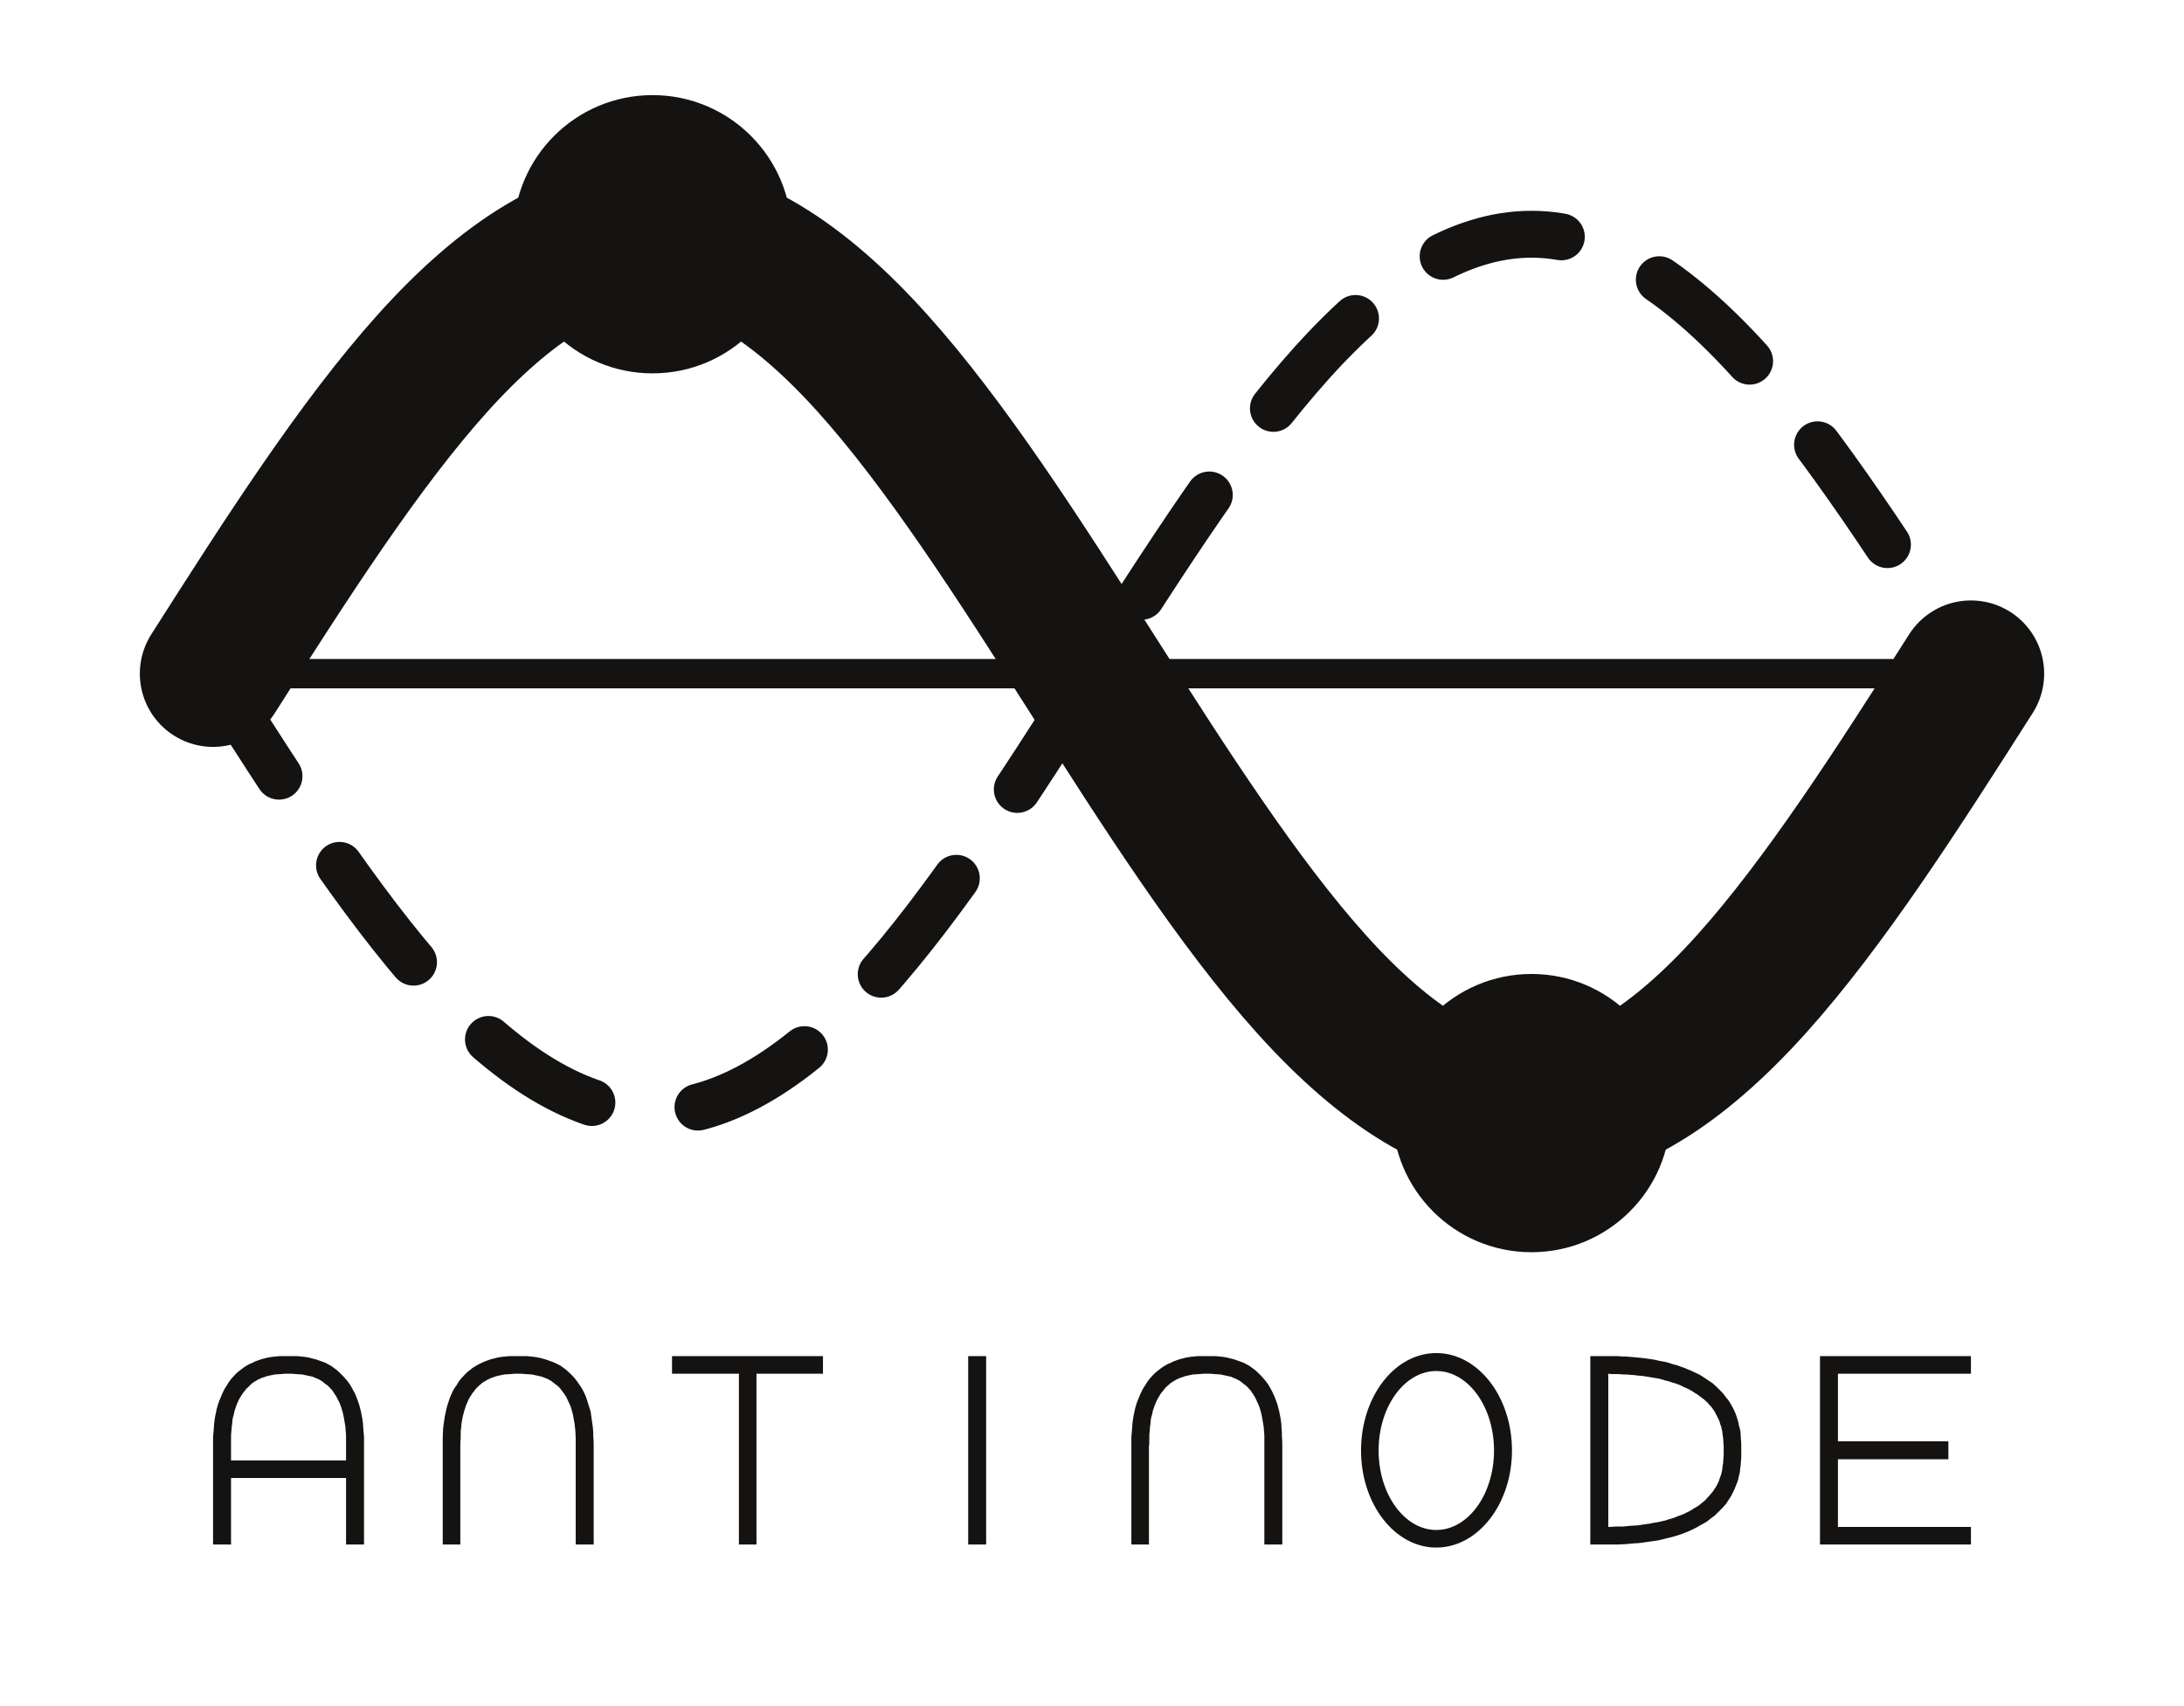
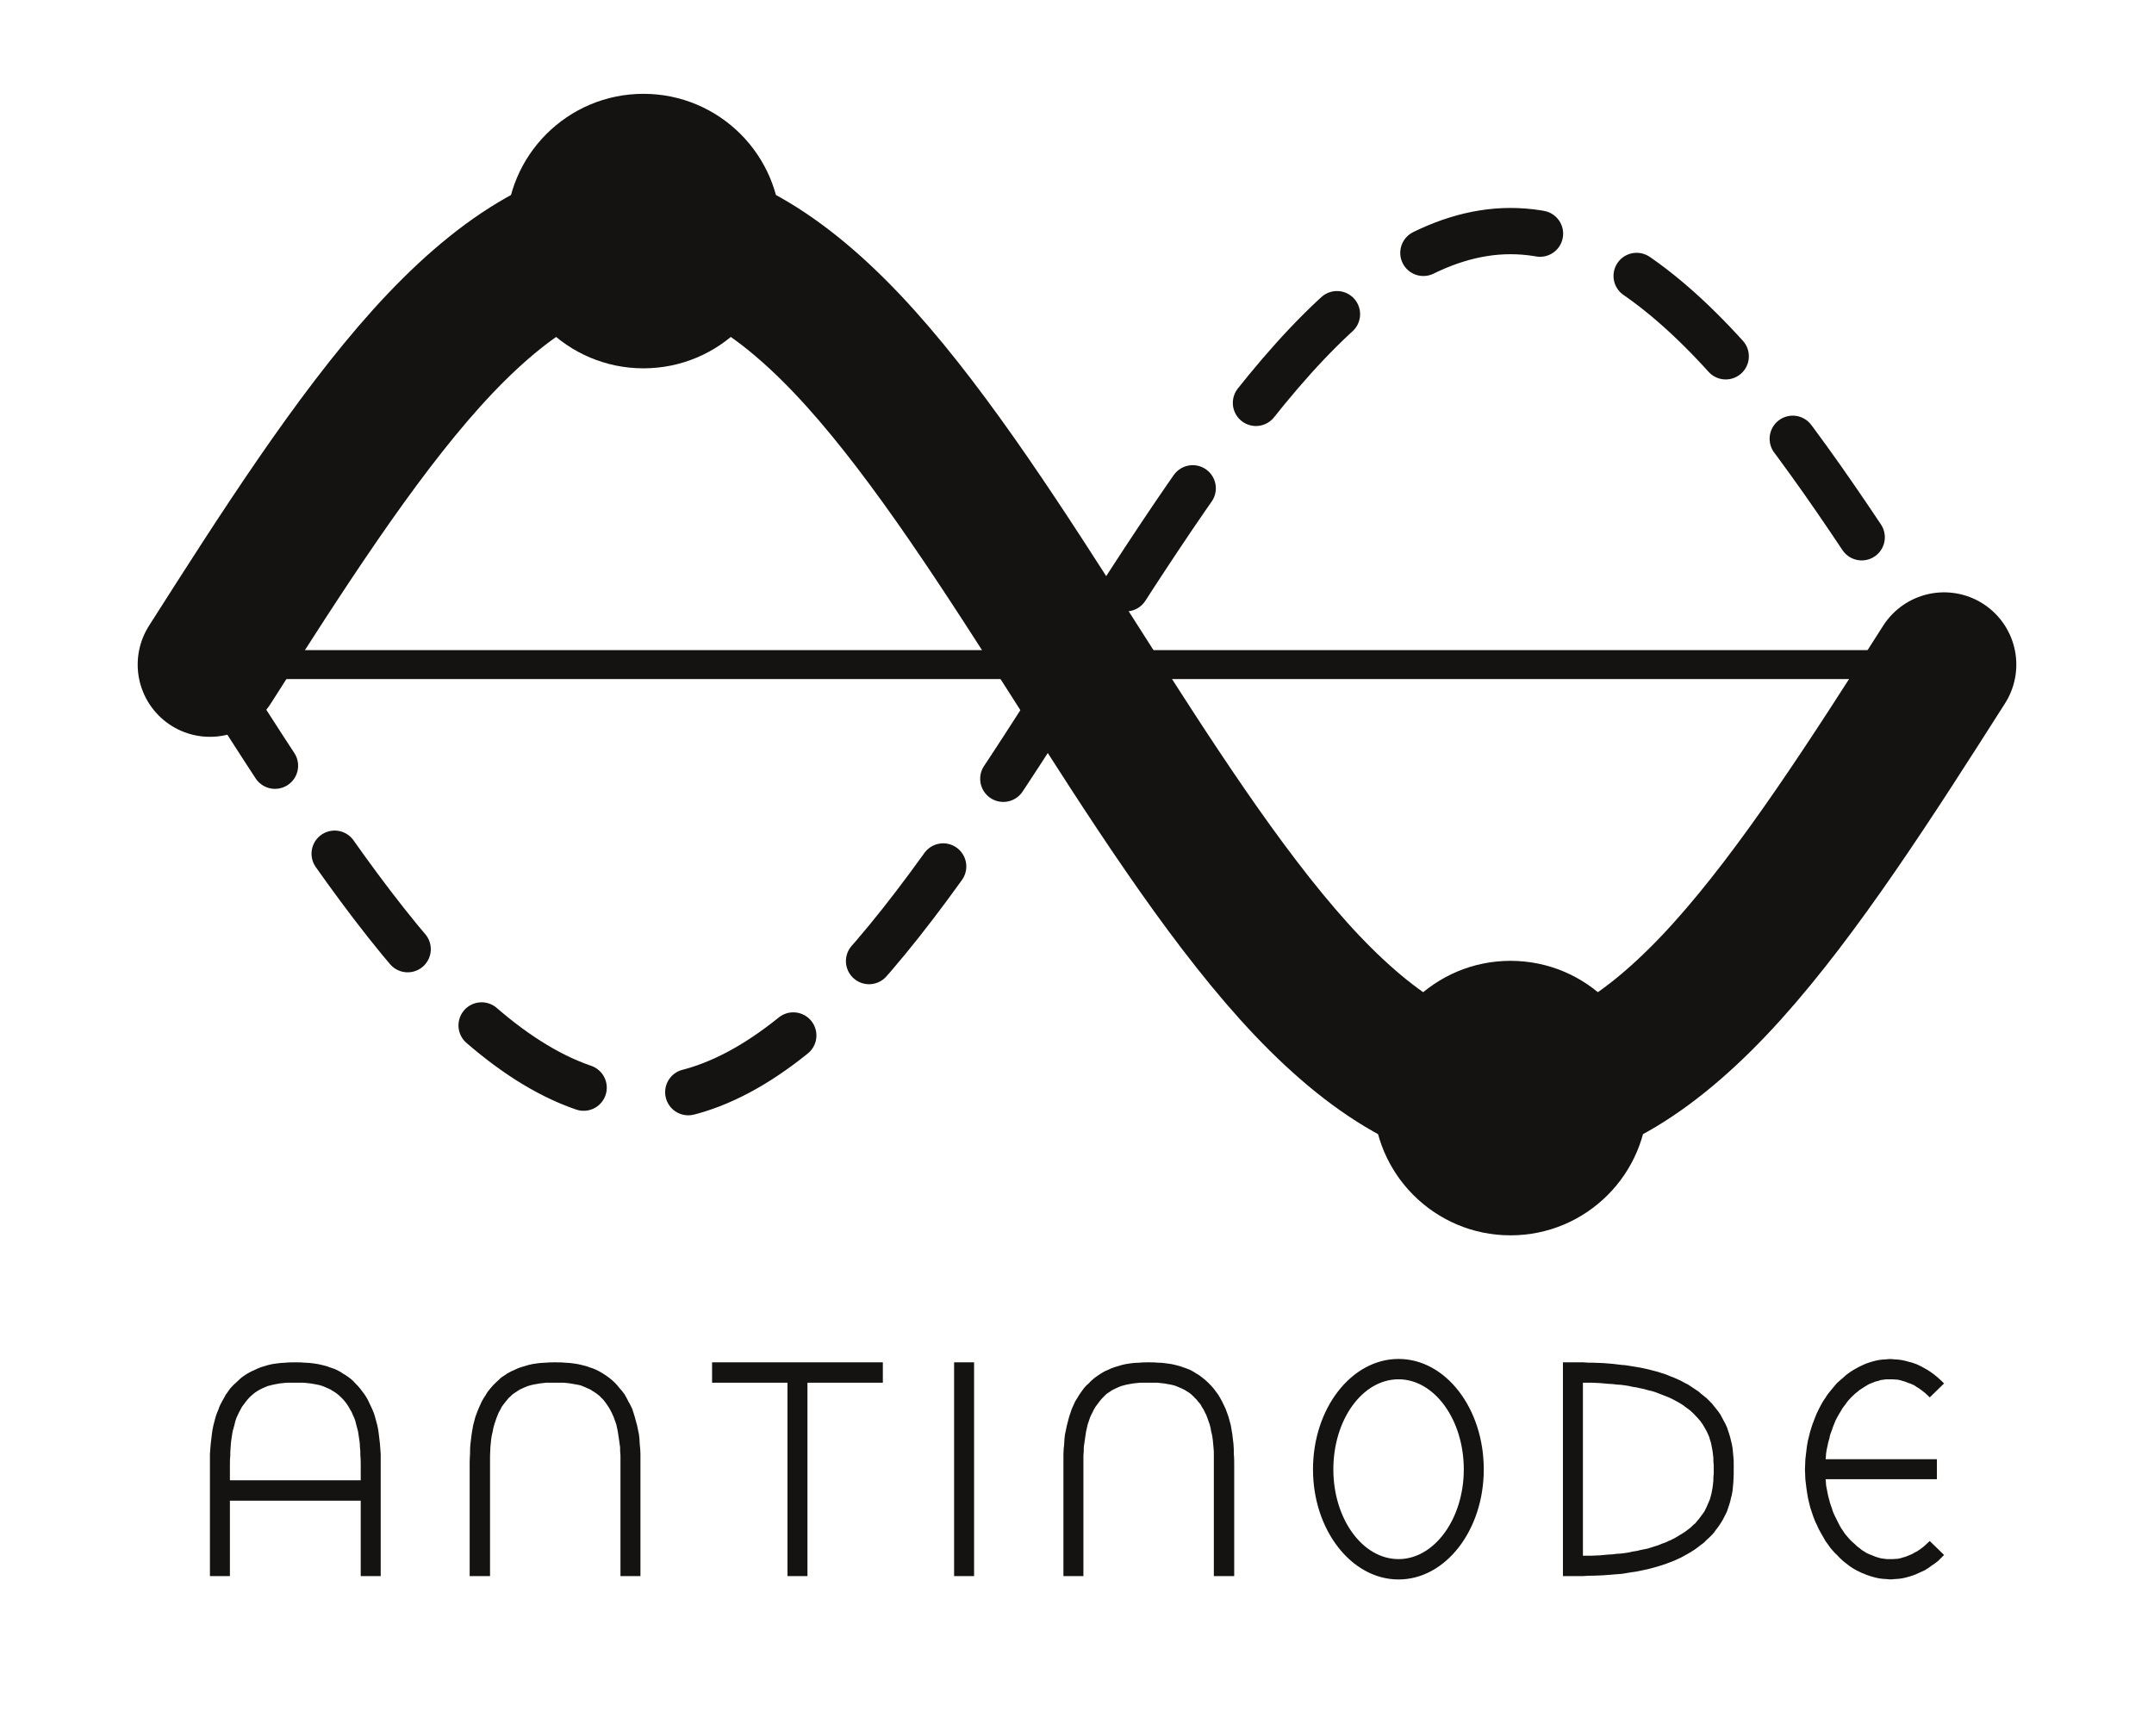
- <svg xmlns="http://www.w3.org/2000/svg" width="571" height="446" fill="#141312" viewBox="-55.6 -176.3 571.2 446.4">
+ <svg xmlns="http://www.w3.org/2000/svg" width="571" height="460" fill="#141312" viewBox="-55.6 -176.3 571.2 460.3">
  <path fill="none" stroke="#141312" stroke-linecap="round" stroke-width="7.67" d="M-13.4 0h486.8" />
  <path fill="none" stroke="#141312" stroke-dasharray="31.9 28.2" stroke-linecap="round" stroke-width="12.27" d="M0 0c19.17 30.11 38.33 60.03 57.5 81.32S95.83 115 115 115s38.33-12.39 57.5-33.68S210.83 30.11 230 0s38.33-60.03 57.5-81.32S325.83-115 345-115s38.33 12.39 57.5 33.68S440.83-30.11 460 0" />
  <path fill="none" stroke="#141312" stroke-linecap="round" stroke-width="38.33" d="M0 0c19.17-30.11 38.33-60.03 57.5-81.32S95.83-115 115-115s38.33 12.39 57.5 33.68S210.83-30.11 230 0s38.33 60.03 57.5 81.32S325.83 115 345 115s38.33-12.39 57.5-33.68S440.83 30.11 460 0" />
  <circle cx="115" cy="-115" r="36.41" />
  <circle cx="345" cy="115" r="36.41" />
-   <path d="M0 227.9v-25.6h4.7v25.6Zm34.8 0v-25.6h4.7v25.6Zm0-25.6v-2.2c0-.7 0-1.3-.1-2 0-.6-.1-1.2-.2-1.8s-.2-1.2-.3-1.7c-.1-.6-.2-1.1-.4-1.7-.1-.5-.3-1-.5-1.5-.1-.4-.3-.9-.6-1.3-.2-.5-.4-.9-.7-1.3-.2-.4-.5-.7-.7-1.1-.3-.3-.6-.7-.9-1s-.6-.6-1-.8c-.3-.3-.6-.5-1-.8-.3-.2-.7-.4-1.1-.6-.4-.1-.8-.3-1.2-.5-.5-.1-.9-.2-1.4-.3-.4-.1-.9-.2-1.4-.3-.5 0-1.1-.1-1.6-.1-.6-.1-1.3-.1-2-.1-.6 0-1.3 0-1.9.1-.6 0-1.1.1-1.6.1-.6.1-1 .2-1.5.3s-.9.2-1.3.4c-.5.1-.9.3-1.3.5-.4.1-.7.4-1.1.6-.3.2-.7.4-1 .7l-.9.9c-.4.3-.6.6-.9 1-.3.3-.5.7-.8 1.1-.2.4-.5.8-.7 1.2-.2.5-.4.9-.6 1.4s-.3 1-.5 1.5c-.1.5-.2 1.1-.4 1.6-.1.6-.2 1.1-.2 1.7-.1.6-.2 1.2-.2 1.9-.1.6-.1 1.2-.1 1.9v2.2H0v-2.5c.1-.8.1-1.6.2-2.3 0-.8.1-1.5.2-2.2s.2-1.4.4-2.1c.1-.7.3-1.3.5-2 .2-.6.4-1.2.7-1.8.2-.6.5-1.2.8-1.8.2-.5.6-1 .9-1.5.3-.6.7-1 1-1.5.4-.4.8-.9 1.2-1.3s.9-.8 1.3-1.1c.5-.4.9-.7 1.4-1s1-.6 1.6-.8c.5-.3 1-.5 1.6-.7s1.1-.4 1.7-.5c.6-.2 1.3-.3 1.9-.4.7-.1 1.3-.1 2-.2H22c.7.1 1.4.1 2 .2.7.1 1.3.2 1.9.4.6.1 1.2.3 1.7.5.6.2 1.1.4 1.7.6.5.3 1 .5 1.5.8s.9.7 1.4 1c.5.4.9.8 1.3 1.2s.8.8 1.2 1.3c.4.4.7.9 1.1 1.4.3.5.6 1 .9 1.6.3.5.6 1.1.8 1.7s.5 1.2.7 1.9c.2.6.3 1.3.5 1.9.1.7.3 1.4.4 2.1s.2 1.5.2 2.2c.1.8.1 1.5.2 2.3v2.6Zm-32.5 3.6h34.9v4.6H2.3Zm57.8 22v-25.6h4.6v25.6Zm34.8 0v-25.6h4.7v25.6Zm0-25.6v-2.2c0-.7-.1-1.3-.1-2-.1-.6-.1-1.2-.2-1.8s-.2-1.2-.3-1.7c-.1-.6-.2-1.1-.4-1.7-.1-.5-.3-1-.5-1.5-.2-.4-.4-.9-.6-1.3-.2-.5-.4-.9-.7-1.3-.2-.4-.5-.7-.8-1.1-.2-.3-.5-.7-.8-1s-.7-.6-1-.8c-.3-.3-.7-.5-1-.8-.4-.2-.7-.4-1.1-.6-.4-.1-.8-.3-1.3-.5-.4-.1-.8-.2-1.3-.3-.4-.1-.9-.2-1.4-.3-.6 0-1.1-.1-1.7-.1-.6-.1-1.3-.1-1.9-.1s-1.3 0-1.9.1c-.6 0-1.2.1-1.7.1-.5.1-1 .2-1.4.3-.5.1-.9.2-1.4.4-.4.1-.8.3-1.2.5-.4.1-.7.4-1.1.6s-.7.4-1 .7c-.4.3-.7.6-1 .9s-.6.6-.8 1c-.3.3-.6.7-.8 1.1-.3.4-.5.8-.7 1.2-.2.5-.4.9-.6 1.4s-.3 1-.5 1.5c-.1.5-.3 1.1-.4 1.6-.1.6-.2 1.1-.3 1.7 0 .6-.1 1.2-.2 1.9v1.9c-.1.7-.1 1.8-.1 2.2h-4.6v-2.5c0-.8.1-1.6.1-2.3.1-.8.2-1.5.3-2.2s.2-1.4.4-2.1c.1-.7.3-1.3.5-2l.6-1.8c.3-.6.5-1.2.8-1.8.3-.5.6-1 1-1.5.3-.6.6-1 1-1.5.4-.4.8-.9 1.2-1.3s.8-.8 1.3-1.1c.4-.4.9-.7 1.4-1s1-.6 1.5-.8c.6-.3 1.1-.5 1.7-.7.5-.2 1.1-.4 1.7-.5.6-.2 1.2-.3 1.9-.4.6-.1 1.3-.1 2-.2h4.6c.7.1 1.4.1 2 .2s1.3.2 1.9.4c.6.1 1.1.3 1.7.5s1.1.4 1.6.6c.6.3 1.1.5 1.6.8s.9.7 1.4 1c.4.4.9.8 1.3 1.2s.8.8 1.2 1.3c.3.4.7.9 1 1.4.4.5.7 1 1 1.6.3.5.5 1.1.8 1.7.2.6.4 1.2.6 1.9.2.6.4 1.3.6 1.9l.3 2.1c.1.7.2 1.5.3 2.2.1.8.1 1.5.1 2.3.1.8.1 2.2.1 2.6Zm25.2-23.7h39.5v4.6h-39.5Zm17.5 49.3v-49.3h4.6v49.3Zm60 0v-49.3h4.7v49.3Zm42.7 0v-25.6h4.6v25.6Zm34.8 0v-25.6h4.7v25.6Zm0-25.6v-2.2c0-.7 0-1.3-.1-2 0-.6-.1-1.2-.2-1.8s-.2-1.2-.3-1.7c-.1-.6-.2-1.1-.4-1.7-.1-.5-.3-1-.5-1.5-.2-.4-.4-.9-.6-1.3-.2-.5-.4-.9-.7-1.3-.2-.4-.5-.7-.7-1.1-.3-.3-.6-.7-.9-1s-.6-.6-1-.8c-.3-.3-.6-.5-1-.8-.4-.2-.7-.4-1.1-.6-.4-.1-.8-.3-1.2-.5-.5-.1-.9-.2-1.4-.3-.4-.1-.9-.2-1.4-.3-.5 0-1.1-.1-1.7-.1-.5-.1-1.2-.1-1.9-.1-.6 0-1.3 0-1.9.1-.6 0-1.1.1-1.7.1-.5.1-1 .2-1.4.3-.5.1-.9.2-1.3.4-.5.1-.9.3-1.3.5-.4.1-.7.4-1.1.6-.3.2-.7.4-1 .7s-.7.6-1 .9-.5.6-.8 1c-.3.3-.6.7-.8 1.1s-.5.8-.7 1.2c-.2.5-.4.9-.6 1.4s-.3 1-.5 1.5c-.1.5-.2 1.1-.4 1.6-.1.6-.2 1.1-.2 1.7-.1.6-.2 1.2-.2 1.9-.1.6-.1 1.2-.1 1.9s0 1.8-.1 2.2h-4.6v-2.5c.1-.8.1-1.6.2-2.3 0-.8.1-1.5.2-2.2s.2-1.4.4-2.1c.1-.7.3-1.3.5-2 .2-.6.4-1.2.7-1.8.2-.6.5-1.2.8-1.8.2-.5.6-1 .9-1.5.3-.6.7-1 1-1.5.4-.4.8-.9 1.2-1.3s.9-.8 1.3-1.1c.5-.4.9-.7 1.4-1s1-.6 1.6-.8c.5-.3 1-.5 1.6-.7s1.1-.4 1.7-.5c.6-.2 1.3-.3 1.9-.4s1.3-.1 2-.2h4.6c.7.1 1.4.1 2 .2.7.1 1.3.2 1.9.4.6.1 1.2.3 1.7.5.6.2 1.1.4 1.7.6.5.3 1 .5 1.5.8s.9.7 1.4 1c.5.4.9.8 1.3 1.2s.8.8 1.2 1.3c.4.4.7.9 1.1 1.4.3.5.6 1 .9 1.6.3.5.5 1.1.8 1.7.2.6.5 1.2.7 1.9.2.6.3 1.3.5 1.9.1.7.3 1.4.4 2.1s.2 1.5.2 2.2c.1.8.1 1.5.1 2.3.1.8.1 2.2.1 2.6Zm64.8 1c0 14-8.9 25.4-19.8 25.4s-19.7-11.4-19.7-25.4c0-14.1 8.8-25.5 19.7-25.5s19.8 11.4 19.8 25.5m-4.7 0c0-11.5-6.8-20.8-15.1-20.8s-15.1 9.3-15.1 20.8 6.8 20.8 15.1 20.8 15.1-9.3 15.1-20.8m25.2 24.6v-49.3h4.7v49.3Zm2.4-49.3h4.7c.7.1 1.5.1 2.2.1.8.1 1.5.1 2.3.2.7.1 1.4.1 2.1.2s1.5.2 2.2.3 1.3.2 2 .4c.7.1 1.4.3 2.1.4.6.2 1.3.4 1.9.6.7.1 1.3.4 1.9.6s1.2.4 1.8.7c.6.2 1.2.5 1.8.8.5.2 1.1.5 1.6.8s1 .7 1.5 1 1 .7 1.5 1c.4.4.9.8 1.3 1.2l1.2 1.2c.3.4.7.8 1 1.3.4.4.7.8 1 1.3s.5.9.8 1.4c.2.5.5 1 .7 1.5s.3 1 .5 1.5c.2.6.3 1.1.4 1.7.2.5.3 1.1.4 1.7 0 .5.1 1.1.1 1.8.1.6.1 1.2.1 1.9v2.2c0 .7 0 1.3-.1 1.9 0 .7-.1 1.3-.2 1.8q0 .9-.3 1.8c-.1.5-.2 1.1-.4 1.6l-.6 1.5c-.2.5-.4 1-.7 1.5-.2.5-.5 1-.8 1.4-.3.5-.6.9-.9 1.4-.4.4-.7.8-1.1 1.2l-1.2 1.2c-.4.4-.8.8-1.3 1.1-.5.4-.9.7-1.4 1.1-.5.3-1 .6-1.6.9-.5.3-1 .6-1.6.9s-1.1.5-1.7.8c-.6.2-1.2.5-1.8.7-.7.2-1.3.4-1.9.6-.7.2-1.3.3-2 .5s-1.3.3-2 .5l-2.1.3-2.1.3c-.7.1-1.4.2-2.2.2-.7.1-1.4.1-2.2.2-.7 0-1.5.1-2.2.1h-4.7v-4.6h2.1c.7 0 1.4 0 2-.1h2.1c.6-.1 1.3-.1 1.9-.2.7 0 1.3-.1 1.9-.1.7-.1 1.3-.2 1.9-.3s1.2-.1 1.9-.3c.6-.1 1.2-.2 1.7-.3.6-.1 1.2-.3 1.8-.4.5-.2 1.1-.4 1.6-.5.6-.2 1.1-.4 1.6-.6.6-.2 1.1-.4 1.6-.6s.9-.5 1.4-.7c.5-.3.9-.5 1.3-.8.5-.3.9-.5 1.3-.8s.7-.6 1.1-.9.7-.6 1-1c.3-.3.6-.6.9-1 .3-.3.6-.7.8-1 .2-.4.5-.7.7-1.1l.6-1.2c.1-.4.3-.8.4-1.2.2-.4.3-.9.4-1.3.1-.5.2-.9.2-1.4.1-.5.2-1 .2-1.6 0-.5.1-1 .1-1.6v-2c0-.6-.1-1.1-.1-1.7 0-.5-.1-1-.2-1.5 0-.5-.1-.9-.2-1.4-.1-.4-.2-.9-.4-1.3-.1-.4-.2-.8-.4-1.2l-.6-1.2c-.2-.4-.4-.7-.6-1.1-.3-.4-.5-.7-.8-1.1-.3-.3-.6-.6-.9-1-.3-.3-.7-.6-1-.9l-1.2-.9c-.4-.3-.8-.6-1.2-.8-.4-.3-.9-.6-1.3-.8-.5-.3-1-.5-1.5-.7-.5-.3-1-.5-1.5-.7s-1.1-.4-1.6-.5c-.5-.2-1.1-.4-1.7-.5-.5-.2-1.1-.3-1.7-.5l-1.8-.3-1.8-.3c-.7-.1-1.3-.2-1.9-.2-.7-.1-1.3-.2-2-.2-.6-.1-1.3-.1-1.9-.1-.7-.1-1.4-.1-2-.1-.7 0-1.4 0-2.1-.1h-2.1Zm57.7 49.3v-49.3h4.7v49.3Zm2.3-49.3H460v4.6h-37.2Zm0 44.7H460v4.6h-37.2Zm0-22.4h31.3v4.7h-31.3Z" />
+   <path d="M0 241.8v-29.5h5.3v29.5Zm40 0v-29.5h5.3v29.5Zm0-29.5c0-.4 0-1.7-.1-2.5 0-.8 0-1.5-.1-2.2 0-.8-.1-1.5-.2-2.1-.1-.7-.2-1.4-.3-2-.2-.7-.3-1.3-.5-1.9-.1-.6-.3-1.2-.5-1.7-.3-.6-.5-1.1-.7-1.6-.3-.5-.6-1-.8-1.4-.3-.5-.6-.9-.9-1.3s-.7-.8-1-1.1c-.4-.4-.7-.7-1.1-1s-.8-.6-1.2-.8c-.4-.3-.8-.5-1.3-.7-.4-.2-.9-.4-1.4-.6s-1-.3-1.5-.4-1.1-.2-1.7-.3-1.2-.1-1.9-.2h-4.4c-.7.1-1.3.1-1.9.2s-1.1.2-1.6.3c-.6.1-1.1.3-1.6.4-.5.2-.9.4-1.4.6-.4.2-.8.4-1.3.7-.4.3-.8.5-1.1.8-.4.3-.8.7-1.1 1-.4.4-.7.8-1 1.2l-.9 1.2c-.3.5-.5 1-.8 1.5-.2.5-.5 1-.7 1.5-.2.6-.4 1.2-.5 1.8-.2.6-.3 1.2-.5 1.8-.1.7-.2 1.3-.3 2s-.2 1.4-.2 2.1c-.1.7-.1 1.5-.1 2.3-.1.7-.1 2-.1 2.4H0v-2.9c.1-.9.1-1.8.2-2.6.1-.9.2-1.7.3-2.5s.2-1.6.4-2.4.4-1.5.6-2.3c.2-.7.5-1.4.8-2.1.2-.7.5-1.3.9-2 .3-.6.7-1.2 1-1.8.4-.6.8-1.1 1.2-1.7.5-.5.9-1 1.4-1.4.5-.5 1-.9 1.5-1.4.5-.4 1-.7 1.6-1.1.6-.3 1.2-.7 1.8-.9.6-.3 1.2-.6 1.8-.8.7-.2 1.3-.4 2-.6s1.4-.3 2.2-.4c.7-.1 1.5-.2 2.3-.2.8-.1 1.8-.1 2.6-.1.9 0 1.8 0 2.7.1.8 0 1.5.1 2.3.2.7.1 1.4.2 2.1.4s1.4.3 2 .6c.6.2 1.3.4 1.9.7s1.2.6 1.7 1c.6.3 1.1.7 1.7 1.1.5.4 1 .8 1.4 1.3.5.5 1 1 1.4 1.5s.8 1.1 1.2 1.6c.4.6.8 1.2 1.1 1.9.3.6.6 1.3.9 1.9.3.7.6 1.4.8 2.2.2.7.4 1.5.6 2.2.2.8.3 1.6.4 2.4s.2 1.7.3 2.5c.1.9.1 1.8.2 2.7v2.9Zm-37.3 4.1h39.9v5.4H2.7Zm66.2 25.4v-29.5h5.4v29.5Zm40 0v-29.5h5.3v29.5Zm0-29.5v-2.5c-.1-.8-.1-1.5-.1-2.2q-.15-1.2-.3-2.1c-.1-.7-.2-1.4-.3-2-.1-.7-.3-1.3-.4-1.9-.2-.6-.4-1.2-.6-1.7-.2-.6-.5-1.1-.7-1.6-.3-.5-.5-1-.8-1.4-.3-.5-.6-.9-.9-1.3s-.6-.8-1-1.1c-.3-.4-.7-.7-1.1-1s-.8-.6-1.2-.8c-.4-.3-.8-.5-1.3-.7-.4-.2-.9-.4-1.4-.6-.4-.2-.9-.3-1.5-.4-.5-.1-1.1-.2-1.7-.3-.5-.1-1.1-.1-1.8-.2h-4.5c-.6.1-1.2.1-1.8.2s-1.2.2-1.7.3c-.6.1-1.1.3-1.5.4-.5.2-1 .4-1.4.6-.5.2-.9.4-1.3.7s-.8.5-1.2.8-.7.7-1.1 1c-.3.4-.7.8-1 1.2l-.9 1.2c-.2.5-.5 1-.8 1.5l-.6 1.5-.6 1.8c-.2.6-.3 1.2-.4 1.8-.2.7-.3 1.3-.4 2s-.1 1.4-.2 2.1c0 .7-.1 1.5-.1 2.3v2.4h-5.4c0-.5 0-1.9.1-2.9 0-.9 0-1.8.1-2.6.1-.9.2-1.7.3-2.5s.3-1.6.4-2.4c.2-.8.4-1.5.6-2.3.3-.7.5-1.4.8-2.1s.6-1.3.9-2c.3-.6.7-1.2 1.1-1.8.3-.6.7-1.1 1.2-1.7.4-.5.9-1 1.3-1.4.5-.5 1-.9 1.5-1.4.5-.4 1.1-.7 1.6-1.1.6-.3 1.2-.7 1.8-.9.6-.3 1.2-.6 1.9-.8.6-.2 1.3-.4 2-.6s1.4-.3 2.1-.4c.8-.1 1.5-.2 2.3-.2.9-.1 1.8-.1 2.7-.1.8 0 1.8 0 2.6.1.8 0 1.6.1 2.3.2s1.4.2 2.1.4 1.4.3 2 .6c.7.2 1.3.4 1.9.7s1.2.6 1.8 1c.5.3 1.1.7 1.6 1.1s1 .8 1.5 1.3.9 1 1.3 1.5c.5.5.9 1.1 1.3 1.6.3.6.7 1.2 1 1.9.4.6.7 1.3 1 1.9.2.7.5 1.4.7 2.2.2.7.4 1.5.6 2.2.2.8.3 1.6.5 2.4.1.8.2 1.7.2 2.5.1.9.2 1.8.2 2.7v2.9Zm24.3-27.2h45.3v5.4h-45.3Zm20 56.7v-56.7h5.3v56.7Zm44.2 0v-56.7h5.3v56.7Zm29 0v-29.5h5.3v29.5Zm39.9 0v-29.5h5.4v29.5Zm0-29.5v-2.5c0-.8 0-1.5-.1-2.2-.1-.8-.1-1.5-.2-2.1-.1-.7-.2-1.4-.4-2-.1-.7-.2-1.3-.4-1.9s-.4-1.2-.6-1.7c-.2-.6-.4-1.1-.7-1.6-.2-.5-.5-1-.8-1.4-.2-.5-.5-.9-.9-1.3-.3-.4-.6-.8-1-1.1-.3-.4-.7-.7-1-1-.4-.3-.8-.6-1.2-.8-.4-.3-.9-.5-1.3-.7-.5-.2-.9-.4-1.4-.6s-1-.3-1.5-.4c-.6-.1-1.1-.2-1.7-.3s-1.2-.1-1.9-.2h-4.4c-.7.1-1.3.1-1.9.2s-1.1.2-1.7.3c-.5.1-1 .3-1.5.4-.5.2-1 .4-1.4.6s-.9.4-1.3.7-.8.5-1.2.8l-1 1c-.4.4-.7.8-1 1.2l-.9 1.2c-.3.5-.6 1-.8 1.5-.3.5-.5 1-.7 1.5l-.6 1.8c-.1.6-.3 1.2-.4 1.8-.1.7-.2 1.3-.3 2l-.3 2.1c0 .7 0 1.5-.1 2.3v2.4h-5.3v-2.9c0-.9.1-1.8.2-2.6 0-.9.1-1.7.2-2.5.2-.8.3-1.6.5-2.4s.4-1.5.6-2.3c.2-.7.5-1.4.7-2.1.3-.7.6-1.3.9-2 .4-.6.7-1.2 1.1-1.8s.8-1.1 1.2-1.7c.4-.5.9-1 1.4-1.4.4-.5.9-.9 1.5-1.4.5-.4 1-.7 1.6-1.1.5-.3 1.1-.7 1.7-.9.6-.3 1.3-.6 1.9-.8s1.3-.4 2-.6 1.4-.3 2.1-.4c.8-.1 1.5-.2 2.4-.2.8-.1 1.7-.1 2.6-.1s1.8 0 2.6.1c.9 0 1.6.1 2.3.2.8.1 1.5.2 2.2.4s1.3.3 2 .6c.6.2 1.2.4 1.9.7.6.3 1.1.6 1.7 1 .6.3 1.1.7 1.6 1.1s1 .8 1.5 1.3 1 1 1.4 1.5.8 1.1 1.2 1.6c.4.6.7 1.2 1.1 1.9.3.6.6 1.3.9 1.9.3.7.5 1.4.8 2.2.2.7.4 1.5.6 2.2.1.8.3 1.6.4 2.4s.2 1.7.3 2.5c.1.9.1 1.8.1 2.7.1.9.1 2.4.1 2.9Zm71.6 1.2c0 16.1-10.1 29.2-22.6 29.2s-22.7-13.1-22.7-29.2c0-16.2 10.2-29.3 22.7-29.3s22.6 13.1 22.6 29.3m-5.3 0c0-13.2-7.8-23.9-17.3-23.9-9.6 0-17.3 10.7-17.3 23.9 0 13.1 7.7 23.8 17.3 23.8 9.5 0 17.3-10.7 17.3-23.8m26.3 28.3v-56.7h5.3v56.7Zm2.7-56.7h2.7c.9.1 1.8.1 2.7.1s1.7.1 2.6.1c.8.1 1.7.1 2.5.2s1.7.2 2.5.3c.8 0 1.6.2 2.4.3s1.6.3 2.4.4c.8.2 1.6.3 2.3.5.8.2 1.6.4 2.3.6s1.5.5 2.2.7c.7.3 1.4.6 2 .8.7.3 1.4.6 2 .9.7.4 1.3.7 1.9 1l1.8 1.2c.5.3 1.1.7 1.6 1.2l1.5 1.2 1.4 1.4 1.2 1.5c.4.5.8 1 1.1 1.5.3.6.6 1.1.9 1.7.3.5.6 1.1.8 1.6l.6 1.8c.2.6.4 1.3.5 1.9.2.6.3 1.3.4 1.9.1.7.1 1.4.2 2.1s.1 1.4.1 2.2v2.5c0 .8-.1 1.6-.1 2.3-.1.7-.1 1.4-.2 2.1-.1.6-.2 1.3-.4 1.9-.1.6-.3 1.3-.5 1.9l-.6 1.8c-.3.5-.5 1.1-.8 1.6-.3.6-.6 1.1-1 1.7-.3.5-.7 1-1.1 1.5q-.45.75-1.2 1.5c-.4.4-.9.9-1.4 1.3-.4.5-.9.9-1.5 1.3-.5.4-1 .8-1.6 1.2s-1.1.7-1.8 1.1c-.6.3-1.2.7-1.8 1-.7.3-1.3.6-2 .9s-1.4.5-2.1.8c-.7.2-1.4.5-2.2.7-.7.2-1.5.4-2.2.6-.8.2-1.5.3-2.3.5s-1.6.3-2.4.4-1.6.3-2.4.4c-.9.1-1.7.1-2.5.2-.9.1-1.7.1-2.6.2-.8 0-1.7.1-2.5.1-.9 0-1.8 0-2.7.1h-2.7v-5.4h4.8c.7 0 1.5-.1 2.3-.1.7-.1 1.5-.1 2.2-.2.8 0 1.5-.1 2.2-.2.7 0 1.5-.1 2.2-.2s1.4-.2 2.1-.4c.7-.1 1.4-.2 2-.4.7-.1 1.4-.3 2-.4.7-.2 1.3-.4 1.9-.6.7-.2 1.3-.4 1.9-.7.6-.2 1.2-.4 1.7-.7.6-.2 1.1-.5 1.7-.8l1.5-.9c.5-.3 1-.6 1.4-.9.5-.4.9-.7 1.3-1 .4-.4.8-.8 1.2-1.1.3-.4.7-.8 1-1.2l.9-1.2c.3-.4.6-.8.8-1.3.2-.4.4-.8.6-1.3s.4-.9.6-1.4c.1-.5.3-1 .4-1.5s.2-1.1.3-1.6c.1-.6.1-1.2.2-1.8 0-.6 0-1.2.1-1.9v-2.2c-.1-.7-.1-1.3-.1-2-.1-.6-.1-1.1-.2-1.7-.1-.5-.2-1.1-.3-1.6s-.2-1-.4-1.5c-.1-.5-.3-1-.5-1.4-.2-.5-.4-.9-.7-1.4-.2-.4-.5-.8-.7-1.2-.3-.4-.6-.9-.9-1.2-.3-.4-.7-.8-1.1-1.2-.3-.4-.7-.7-1.1-1.1s-.9-.7-1.3-1c-.5-.4-.9-.7-1.4-1s-1-.6-1.6-.9c-.5-.3-1-.5-1.6-.8-.6-.2-1.2-.5-1.8-.7s-1.2-.5-1.8-.7-1.3-.4-1.9-.5c-.7-.2-1.3-.4-2-.5-.7-.2-1.4-.3-2.1-.4-.7-.2-1.4-.3-2.1-.4s-1.4-.2-2.1-.2c-.8-.1-1.5-.2-2.3-.2-.7-.1-1.5-.1-2.2-.2-.8 0-1.5-.1-2.3-.1h-4.8Zm94.6 9.3c-.2-.2-.9-.9-1.4-1.3-.4-.3-.9-.7-1.3-1-.5-.3-1-.6-1.4-.9-.5-.2-1-.5-1.5-.6-.5-.2-.9-.4-1.4-.5-.5-.2-1-.3-1.5-.4-.5 0-1-.1-1.5-.1h-1.5c-.5.1-1 .1-1.5.2-.5.2-.9.3-1.4.4l-1.5.6c-.5.2-.9.5-1.4.8s-.9.6-1.4.9c-.4.4-.9.7-1.3 1.1s-.9.8-1.3 1.3c-.4.4-.8.9-1.1 1.4-.4.5-.8 1-1.1 1.6-.3.5-.7 1.1-1 1.7-.3.5-.6 1.1-.8 1.7-.3.7-.5 1.3-.7 1.9-.3.7-.5 1.3-.6 2-.2.7-.4 1.3-.5 2-.2.7-.3 1.4-.4 2.1 0 .7-.1 1.4-.2 2.1v4.2c.1.7.2 1.4.2 2.1.1.7.3 1.4.4 2.1.1.6.3 1.3.5 2 .1.6.4 1.3.6 1.9.2.7.4 1.3.7 1.9l.9 1.8c.3.6.6 1.2.9 1.7.4.5.7 1.1 1.1 1.6s.8.9 1.2 1.4c.4.4.8.8 1.3 1.2.4.4.8.8 1.3 1.1.4.4.9.7 1.4 1 .4.3.9.5 1.4.7l1.5.6c.4.1.9.3 1.4.4s1 .1 1.5.2h1.5c.5 0 1-.1 1.5-.1.5-.1 1-.2 1.5-.4.5-.1.9-.3 1.4-.5s1-.4 1.4-.7c.5-.2 1-.5 1.4-.8.5-.4 1-.7 1.4-1.1s1.1-1 1.3-1.2l3.8 3.7-1.6 1.6c-.6.5-1.2.9-1.8 1.3-.6.5-1.2.8-1.8 1.2-.7.3-1.3.6-2 .9-.6.3-1.3.5-1.9.7-.7.2-1.4.4-2 .5-.7.1-1.4.2-2.1.2-.7.1-1.3.1-2 0-.7 0-1.4-.1-2.1-.2-.6-.1-1.3-.3-2-.5-.6-.2-1.3-.4-1.9-.7-.7-.2-1.3-.6-2-.9-.6-.3-1.2-.7-1.8-1.1-.6-.5-1.2-.9-1.8-1.4-.5-.5-1.1-1-1.6-1.6-.6-.5-1.1-1.1-1.6-1.7s-.9-1.3-1.4-1.9l-1.2-2.1c-.4-.7-.8-1.4-1.1-2.2-.4-.7-.7-1.5-1-2.3s-.5-1.6-.8-2.4c-.2-.8-.4-1.6-.6-2.5-.1-.8-.3-1.6-.4-2.5-.1-.8-.2-1.7-.3-2.5 0-.9-.1-1.8-.1-2.6 0-.9.1-1.7.1-2.6.1-.9.2-1.7.3-2.6.1-.8.2-1.6.4-2.5l.6-2.4c.3-.9.5-1.7.8-2.4.3-.8.6-1.6.9-2.3.4-.8.7-1.5 1.1-2.2.4-.8.8-1.4 1.3-2.1.4-.7.9-1.3 1.4-1.9l1.5-1.8c.5-.5 1.1-1 1.7-1.5.5-.5 1.1-1 1.7-1.4s1.2-.8 1.8-1.1c.7-.4 1.3-.7 2-1 .6-.3 1.3-.5 1.9-.7.7-.2 1.4-.4 2-.5.7-.1 1.4-.2 2.1-.2.6-.1 1.3-.1 2 0 .7 0 1.4.1 2.1.2.6.1 1.3.3 2 .5.6.1 1.3.4 1.9.6.7.3 1.3.6 2 1 .6.3 1.2.7 1.8 1.1s1.2.9 1.8 1.4 1.4 1.3 1.7 1.6Zm-30.4 16.4h32.3v5.3h-32.3Z" />
</svg>
